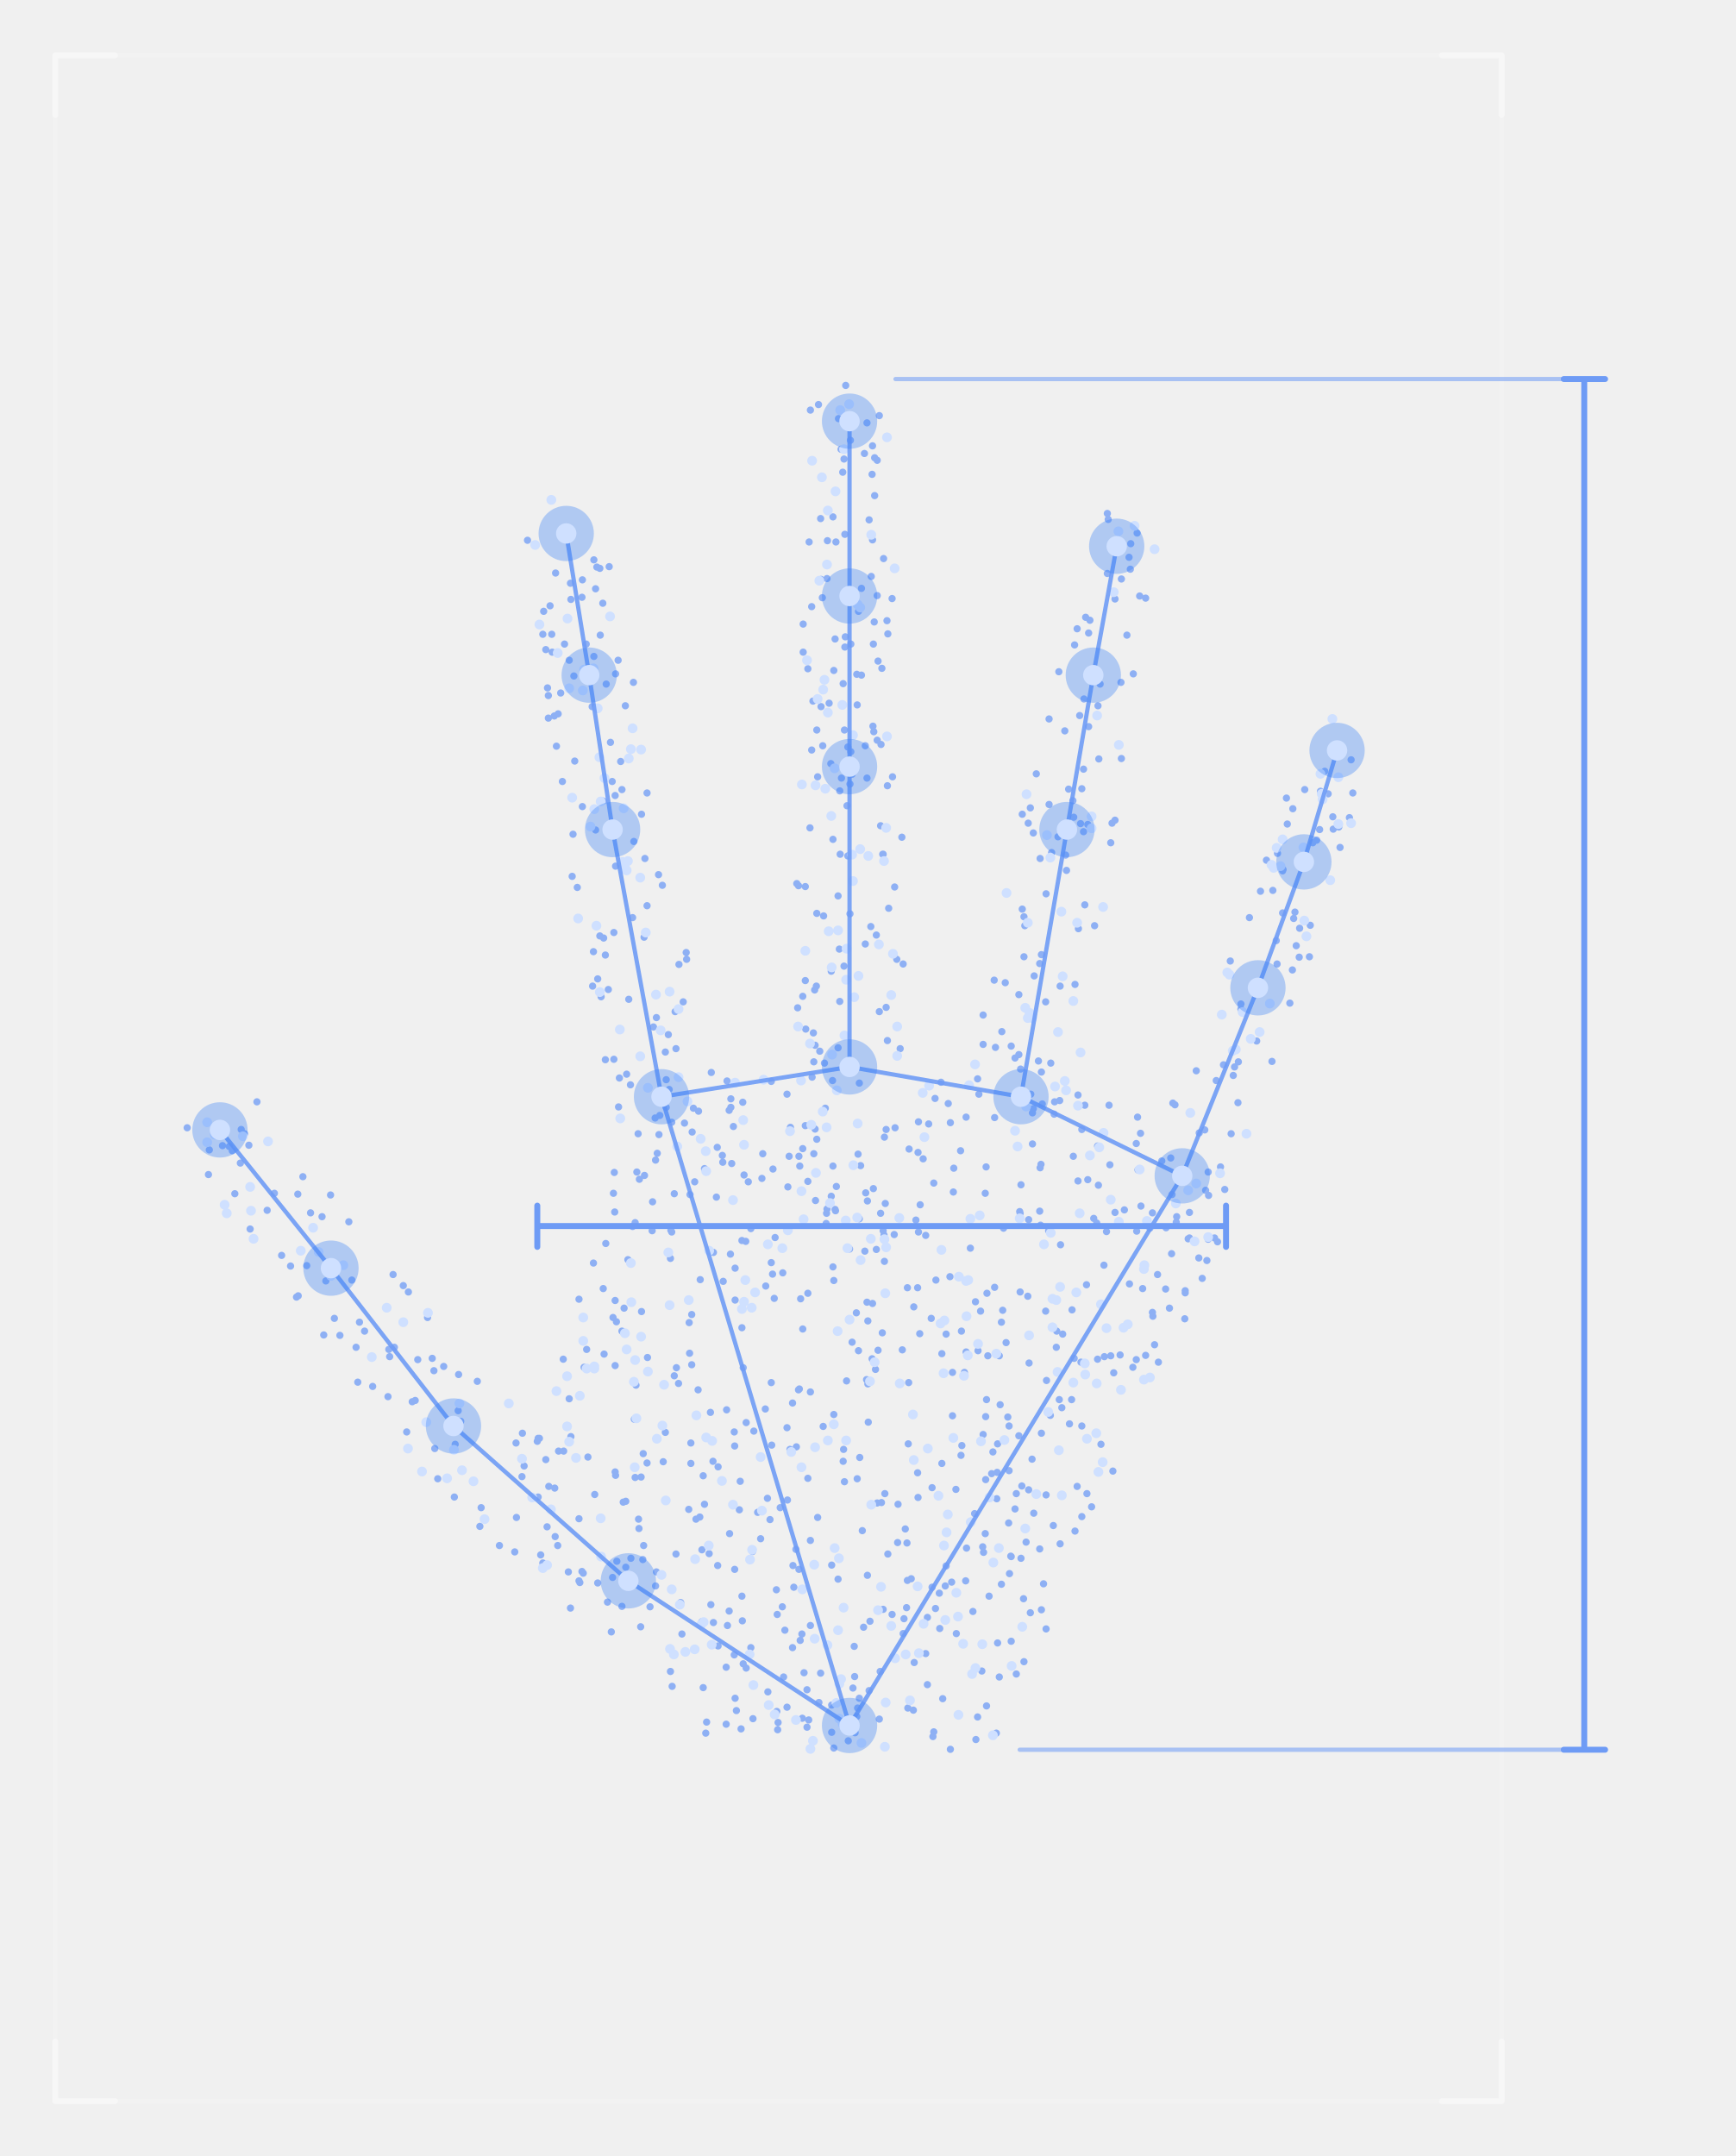
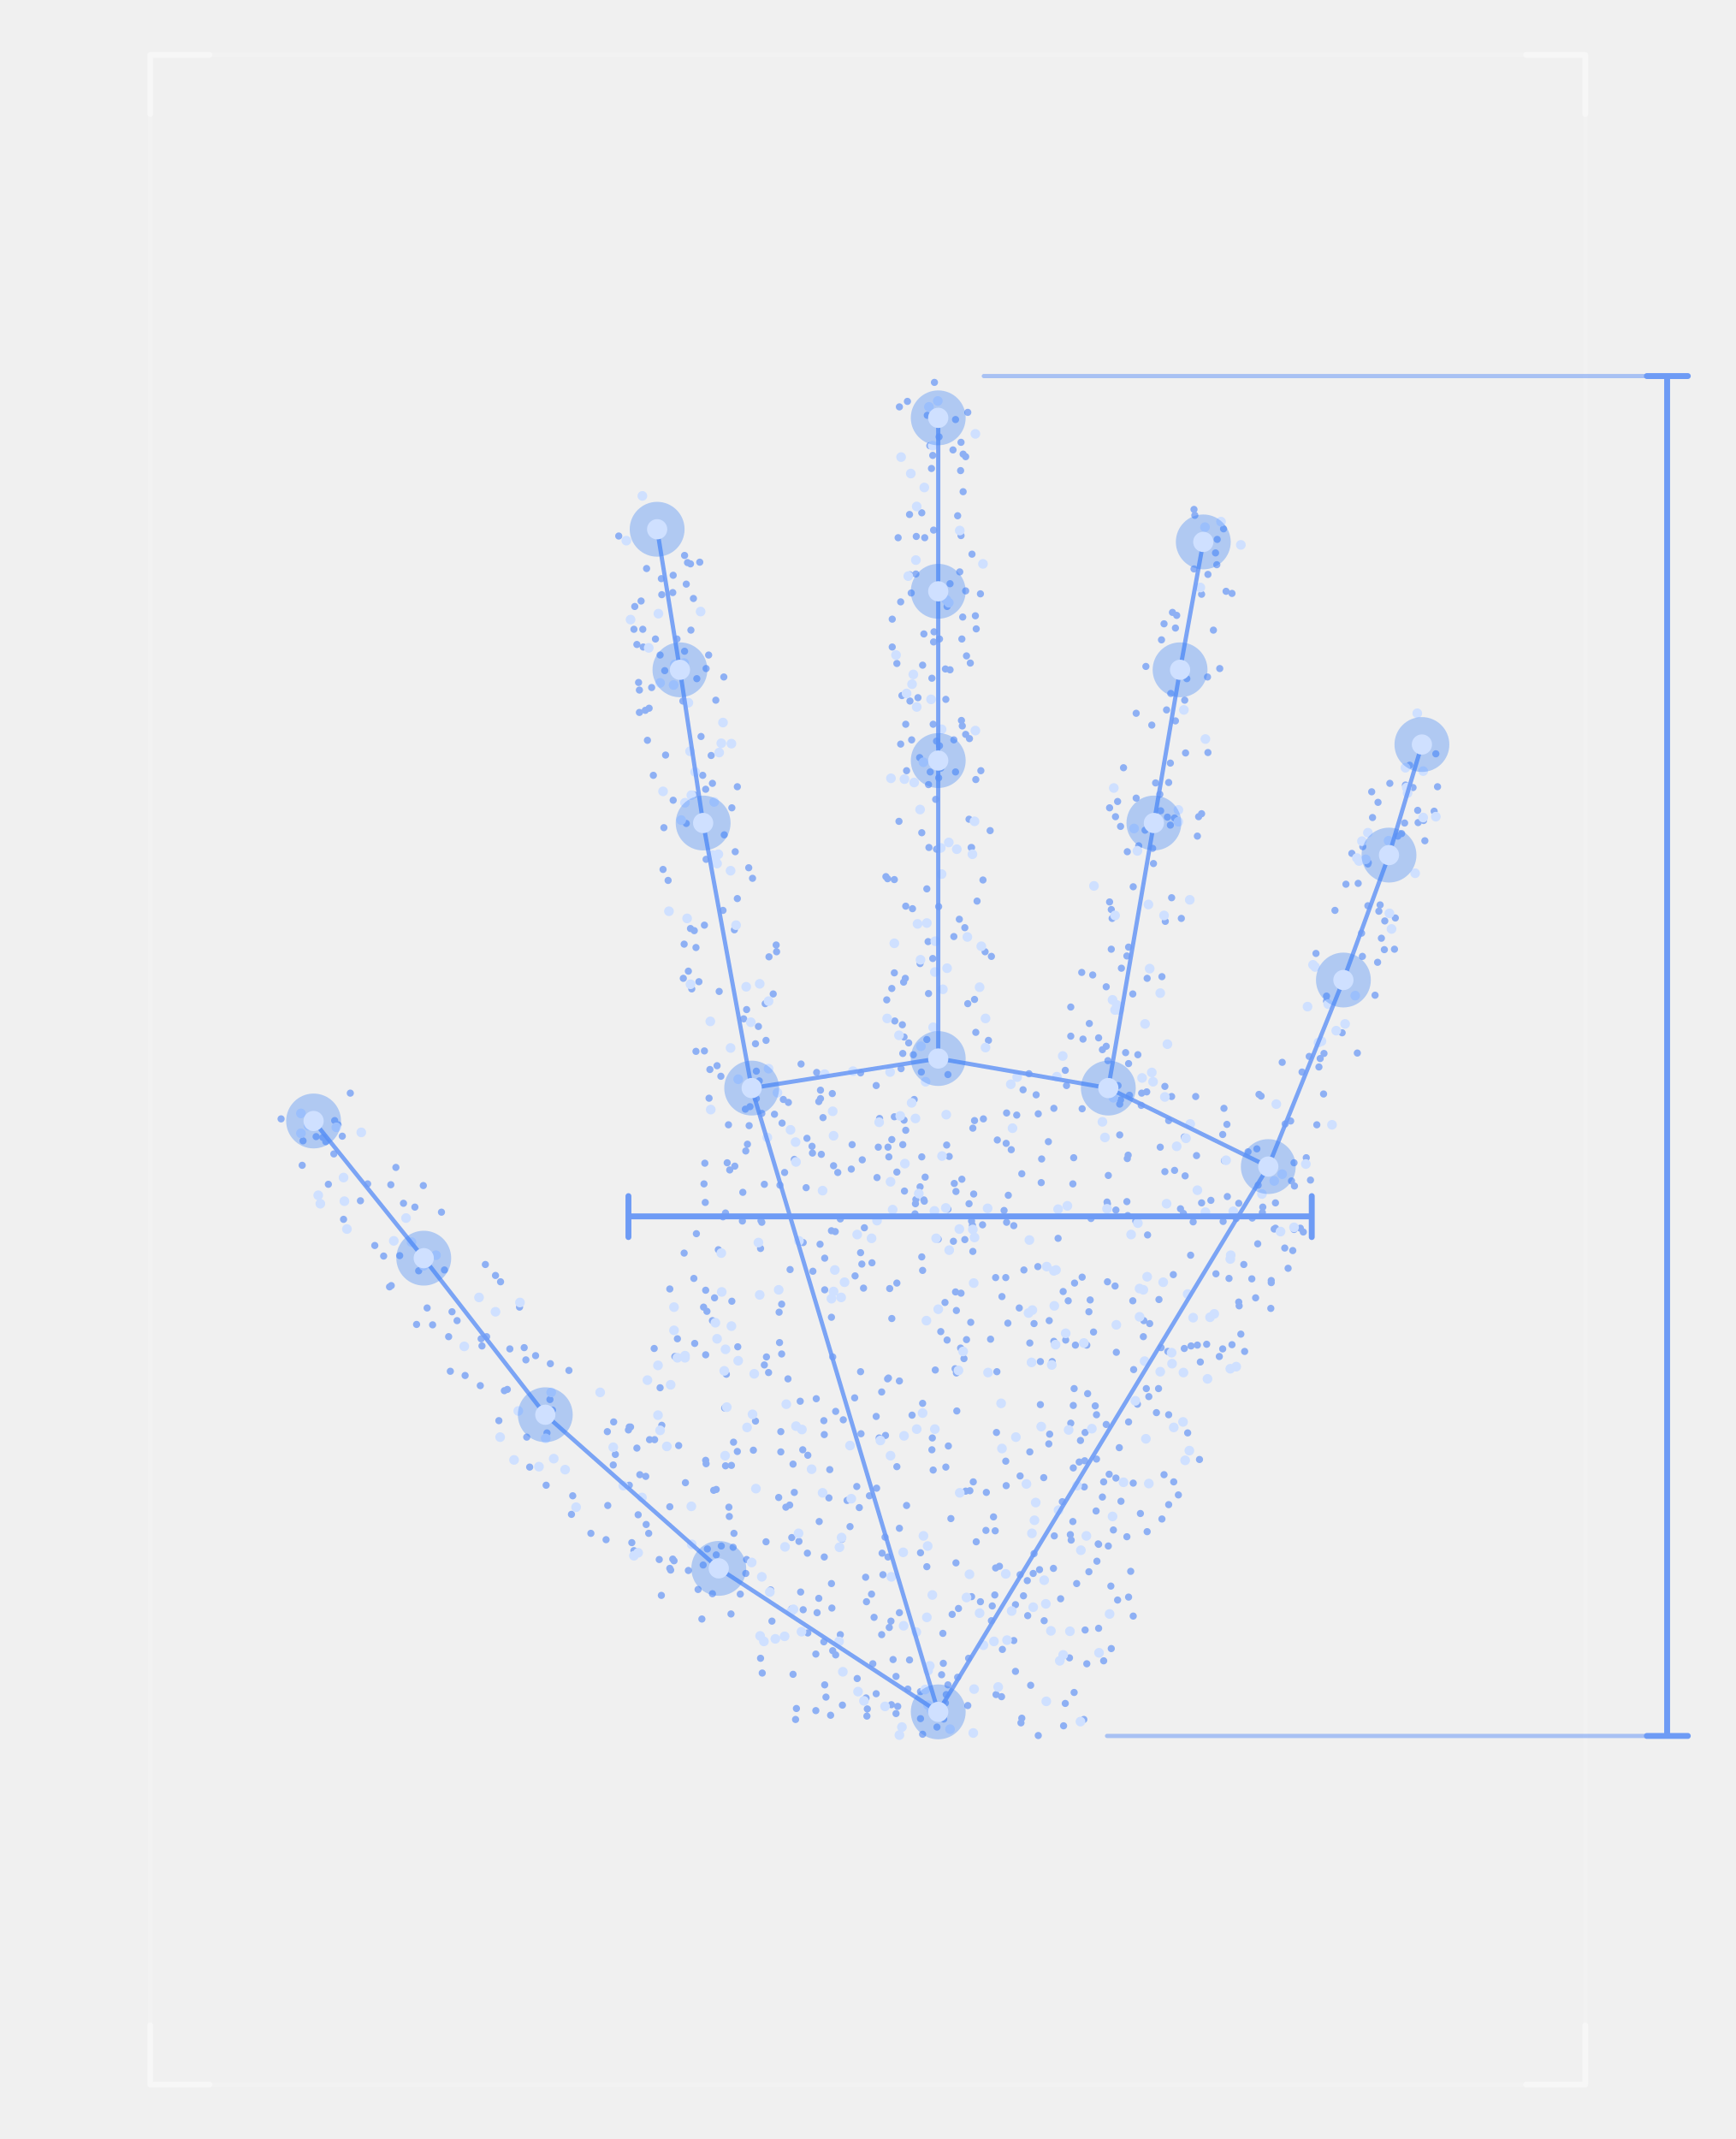
- <svg xmlns="http://www.w3.org/2000/svg" viewBox="-13 -13 408 506.8" fill="none" stroke-linecap="round" stroke-linejoin="round">
+ <svg xmlns="http://www.w3.org/2000/svg" viewBox="-35.6 -13 411.2 506.8" fill="none" stroke-linecap="round" stroke-linejoin="round">
  <rect width="340" height="480.9" stroke="#FFFFFF" stroke-opacity=".14" stroke-width="1" />
  <path d="M0 14V0H14M326 0H340V14M340 466.9V480.9H326M14 480.9H0V466.9" stroke="#FFFFFF" stroke-opacity=".4" stroke-width="1.4" />
  <path d="M259.1 286.6h0M180.8 236.9h0M131.7 145.4h0M57 267.7h0M185.7 136.7h0M289.6 180.7h0M137.2 346.3h0M167.4 339.2h0M241.3 322.2h0M250.6 165.3h0M241 180.6h0M270.2 252.6h0M135.7 275.3h0M263.2 246.7h0M118.1 350.3h0M121.1 365h0M291.4 201.4h0M235.7 183.7h0M79.4 286.6h0M142.7 195.1h0M173.3 374.3h0M300.4 181.9h0M175.6 390.9h0M186.8 171.3h0M239.2 175.2h0M115.3 139.7h0M136.5 312.6h0M158.4 365.7h0M188.8 304.5h0M137.8 178.4h0M181 247.5h0M206.1 360.1h0M182.8 184.3h0M197.2 277.2h0M161.7 308.5h0M233.9 319.7h0M229.2 176.9h0M180.4 162.3h0M209.4 300.6h0M242.9 157.8h0M123.8 127.4h0M119.5 328.1h0M117.5 348.2h0M221.5 373.2h0M162.4 321.4h0M248.8 309.7h0M190.9 269.3h0M177.5 369.1h0M178.3 236.6h0M196.7 366.5h0M298.4 168.3h0M213 299.9h0M251.3 271.4h0M158.4 248h0M187.3 169h0M227.3 178.4h0M249.1 272h0M182.8 108.5h0M260.1 259.9h0M45.5 256.2h0M247.3 107.7h0M189.5 125.3h0M185.8 77.6h0M195.6 171.7h0M226.8 290.7h0M184 233.3h0M87.5 296.7h0M177.4 181.6h0M248.6 332.8h0M178.5 219.7h0M161.4 278.6h0M192.3 266.4h0M132 354h0M233.5 276.3h0M206.8 245.2h0M193.2 127h0M245.3 165.4h0M245 256.4h0M184.1 85.4h0M171.5 370.2h0M158.8 247.3h0M231.8 211.4h0M175.1 372.6h0M164 391h0M131.5 271.9h0M236.1 245.7h0M99.2 311.7h0M164.2 323.4h0M235.9 144.9h0M193.2 340.3h0M121.7 183.1h0M195.5 132.9h0M69 274.2h0M165.8 348.7h0M143.6 240.8h0M175.8 140.3h0M122.1 165.9h0M193.4 304.4h0M60 272.1h0M89.9 334.6h0M128 207h0M178.6 252.4h0M195.3 223.8h0M276.4 253.5h0M271 262.5h0M210.9 319.8h0M149.4 326.2h0M191 297.5h0M129.5 147.8h0M123.9 176.6h0M224.1 345h0M174.7 195.2h0M243.6 341.2h0M211.2 261.6h0M152.3 383.7h0M241.3 172.4h0M120.8 315.8h0M127 125.4h0M161 335.2h0M231.5 188.8h0M219.5 362.2h0M128 120.6h0M83 290.7h0M233 311.5h0M203.2 300.5h0M257.9 272.1h0M218.8 261.3h0M224.2 322.2h0M202.3 273.8h0M69.7 287.9h0M217.1 244.2h0M161.9 263.2h0M136.7 262.5h0M94 326.5h0M123.9 123.3h0M202.9 276.6h0M179.2 343.7h0M252.7 120.8h0M263.5 274.3h0M64.5 283.6h0M176.7 393h0M247.9 260.8h0M141.9 253.7h0M72.7 299.9h0M236.6 317.9h0M128.8 175.3h0M139.1 173.4h0M252.4 118h0M85.2 306.6h0M238.2 172.5h0M209.2 359.8h0M137.7 334.2h0M245.1 152.9h0M248.4 180.5h0M216.3 293h0M176.4 228.9h0M114.1 352.5h0M144.9 250.8h0M268.8 282.7h0M173.6 360.1h0M283.3 196.5h0M186.1 167.3h0M225.9 338.1h0M273.9 261.3h0M280.7 202.7h0M253.4 145.4h0M221.2 394.4h0M124.3 308.4h0M213.1 326.8h0M184 197.6h0M147.3 371.1h0M230.6 168.9h0M247.7 246.8h0M278.1 236.6h0M232 246.5h0M239.7 346.9h0M218.6 267.5h0M289.4 174.6h0M197.8 212.5h0M182.5 354.9h0M236 316h0M304.6 165.6h0M241.8 151.3h0M115.9 150.5h0M183.3 137.2h0M190.4 162.3h0M179.2 169.6h0M196.7 127.7h0M232.9 197.1h0M93.4 323.2h0M192.6 103.5h0M195.9 200.5h0M138.4 207.3h0M190 369.5h0M111 114h0M150 247.5h0M224.7 352.9h0M174.8 355.9h0M291.1 202.9h0M137.6 369.4h0M286 236.5h0M232.8 295.2h0M277.2 237.8h0M110.2 331.6h0M123.1 292.4h0M236.2 218.8h0M59.1 284.5h0M94.8 310.1h0M126.6 118.6h0M114.6 354.4h0M79.7 303.7h0M220.8 249.7h0M194 181.1h0M193.2 161h0M124.8 138.4h0M131.6 308h0M123.1 358.6h0M122.7 195.6h0M236.3 279.6h0M191.3 109.2h0M188.7 258.3h0M155.7 355h0M262.2 259.2h0M195.3 252.5h0M186.4 396.2h0M53.2 282.1h0M177.2 114.4h0M239 294.9h0M283.2 220.3h0M133.7 294.5h0M155.8 373.9h0M189.3 261h0M250.3 305.5h0M159.7 355.9h0M193.2 95.2h0M249.1 179.8h0M194.8 277.3h0M154.7 368.4h0M89 309.2h0M218.7 334.8h0M124.9 304.2h0M133.5 340.1h0M186.8 201.8h0M118.3 328.1h0M242.4 289h0M99.8 345.8h0M233.6 156h0M74.6 312.9h0M193.7 224.8h0M278.7 224.2h0M198 349.6h0M241.1 307.2h0M294.8 211.9h0M108.3 326.2h0M221.3 339.3h0M242.2 132.1h0M227 265.5h0M178.7 269.2h0M231.4 351.1h0M169.5 360.7h0M189 273.5h0M147 363.7h0M135.7 202.7h0M115.3 330.1h0M245 306.5h0M192.2 157.7h0M192.1 293.4h0M93.8 338.9h0M272.9 241h0M131.7 333.8h0M265.6 290.4h0M239.7 218.4h0M182.8 284.8h0M207 287.9h0M126.8 338.3h0M223.5 302.6h0M190.2 93.6h0M261.9 294.5h0M224.7 372.8h0M199.8 346.4h0M49.8 271.5h0M83.9 316.5h0M126.3 218.8h0M200.2 349.7h0M160.8 341.9h0M191.5 368.1h0M157 288.2h0M240.2 336.4h0M192.6 94.6h0M169.2 277.9h0M117.8 162.4h0M121.2 127.9h0M161.6 246.1h0M188 394.3h0M286.2 196.3h0M134.1 355.4h0M42.2 267.6h0M172.1 339.6h0M178.9 218.8h0M186.3 188.2h0M222.7 295h0M200.7 257.1h0M186.1 176.4h0M159 260.5h0M228.2 349.5h0M236.2 349.9h0M241.3 252.5h0M193 206.8h0M123.8 356.4h0M247.3 121.8h0M130 219.6h0M221.4 333.1h0M206.5 394.1h0M234.6 345.6h0M178.6 232.7h0M121.9 145.9h0M197.4 252.1h0M120.6 356.5h0M254.3 112.3h0M146.5 312.2h0M222.1 317.2h0M180.5 322.3h0M278 246.2h0M255.2 270.5h0M159.8 386.2h0M142.1 249.2h0M177.5 314.2h0M168.3 312h0M242 199.7h0M174.9 313.5h0M210.7 358.9h0M127 182.1h0M172.5 258.8h0M195.6 231.6h0M47.4 246h0M157.8 318.4h0M229.2 366.1h0M56.7 291.9h0M137.3 264.2h0M136 184.8h0M128.7 128.8h0M199.3 213.6h0M154 319h0M192.1 113.9h0M95.3 321.1h0M199.3 371h0M155.4 268.4h0M239.3 258.8h0M172.7 327.7h0M188.3 295.6h0M190.7 311.3h0M301.7 181.4h0M185.4 94.9h0M271 278.3h0M185.5 335.3h0M227.6 362.8h0M185.6 139.1h0M157.7 378.9h0M55.3 284.6h0M170.4 341.4h0M288.5 191.7h0M162.9 264.8h0M248.1 305.7h0M205.3 251.2h0M202.9 250.7h0M177.5 83.4h0M165.1 342.5h0M266.6 278h0M162.4 379.1h0M179.4 82.1h0M78.6 305.9h0M268.2 238.7h0M175.7 257h0M178.1 151.8h0M238.4 321.7h0M191 312.3h0M151.2 248.2h0M184 358.2h0M184.5 187.8h0M229.9 182.8h0M88.6 306.3h0M198.6 233.5h0M231.8 365.4h0M262.4 281.7h0M44.5 253.5h0M129 305.3h0M216.8 390.6h0M140.4 269.5h0M305 173.4h0M201.8 294.2h0M144.3 243.1h0M131.6 292.7h0M134.8 221.9h0M274.9 266.6h0M219.2 305.7h0M161.2 393.4h0M232.9 369.9h0M140.6 228.4h0M241.7 182.5h0M163.5 374.3h0M236.8 300.6h0M270.4 266.8h0M40.9 256.5h0M201.9 377.8h0M272.5 278h0M208.6 386.3h0M202.8 339h0M166.1 264h0M216.8 240.6h0M63.6 288.1h0M145.5 267.6h0M71.1 311.9h0M194.2 340.2h0M265.6 290.9h0M181.9 152.3h0M219 291h0M137.8 295.3h0M242.5 338.1h0M172 388.3h0M70.7 303.7h0M160.1 389.1h0M191.3 384.4h0M151.6 287.8h0M168.6 286.5h0M261 290h0M287 208.1h0M210.3 287.1h0M209.4 355.1h0M229.9 247.6h0M218 350.6h0M242.7 264.3h0M242 246.8h0M174.5 223.9h0M193.9 379.9h0M244.3 204.6h0M185.4 214.1h0M231.4 213.5h0M158.8 245.3h0M291.7 209.3h0M138.3 350.3h0M190.5 267.4h0M159.4 251.8h0M214 358.6h0M175 261.1h0M229.7 248.6h0M147.9 251h0M230 342.7h0M245.2 265.6h0M172 322.6h0M183 397.9h0M221.9 305.7h0M228.7 180.5h0M276.2 212.9h0M169.6 389.3h0M220.8 289.6h0M157.7 392.3h0M183 288h0M148.4 212.5h0M287.3 187.6h0M254.4 249.6h0M144.6 379.9h0M155.6 256.7h0M149 297.9h0M227.7 202.5h0M121.2 324.7h0M176.9 264.7h0M152.6 340.6h0M183 144.6h0M210.4 398.2h0M227.3 200.7h0M36 263.1h0M149.6 307.8h0M180.3 127.5h0M208.4 305.2h0M178.3 258.2h0M231.4 271.7h0M244.1 273.4h0M262.5 267.8h0M233.6 176.1h0M140.3 276.3h0M227.2 336.3h0M126.6 141.3h0M167 289.3h0M130.7 370.6h0M189.5 145.7h0M152.9 394.4h0M149.1 305.1h0M133.2 364.6h0M254.1 255.8h0M161.4 362.2h0M190.4 208.9h0M235.3 303.7h0M240.5 205.3h0M185.5 158.6h0M186.9 90.5h0M131.6 333h0M139.2 306.1h0M205.9 296.9h0M304.2 179.2h0M284.7 189.2h0M124.1 356.8h0M238.9 316h0M221.9 381.2h0M258.4 303.1h0M129.8 363.6h0M137.1 344.1h0M174.1 351.2h0M181.3 272.2h0M194.4 300.3h0M265.5 297h0M159.8 285.1h0M174.8 258.8h0M143.6 247.3h0M241.7 167.8h0M171 286.2h0M190.8 293.1h0M117.4 336.8h0M187.8 374h0M231.5 261.5h0M145.5 310.4h0M159.7 326.9h0M254.9 127.1h0M127.5 217.1h0M181.2 274.6h0M234.9 246h0M194 272.2h0M152.6 261.7h0M242.9 135.8h0M218.7 320h0M180 153.1h0M290.8 215h0M180.6 202.3h0M117.3 155.3h0M187.5 383.8h0M231.6 275h0M229.6 330h0M127.3 120.3h0M159.6 376h0M130.2 120.2h0M89.2 327.5h0M217.8 379.8h0M178.2 229.8h0M161.4 299.1h0M41.6 257.5h0M132.3 142.2h0M245.6 147.8h0M187 163.7h0M134.3 239.5h0M151.1 313.7h0M194.9 283.5h0M212.9 329.1h0M204.6 375.7h0M150.6 344.1h0M185.2 147.7h0M220.7 217.4h0M226.8 272.2h0M194.6 187.8h0M131.7 190.6h0M174.7 313.7h0M137 253.5h0M288.5 201.6h0M176.9 144.2h0M145.9 233.5h0M241.3 343.5h0M158 369.1h0M131.4 262.6h0M200.6 312h0M154.1 364.2h0M43.5 260.4h0M222.5 229.5h0M202.8 257.9h0M214.1 249.6h0M232.3 359.3h0M133.2 172.6h0M205 383h0M191.8 122.5h0M152 351.3h0M194.7 118.3h0M247.1 276.5h0M226.5 220.8h0M187 138.4h0M78.2 315.3h0M256.3 127.6h0M224.3 356.9h0M192.3 138.4h0M247.5 109.1h0M245.8 326.5h0M244.8 274.5h0M142.9 330.6h0M183.6 265.9h0M210.4 250.9h0M116.7 136.1h0M136.3 274.4h0M295 204.5h0M215.7 365.8h0M169 292.2h0M176.9 334.5h0M188.5 334.6h0M166.9 318.2h0M191.1 321.3h0M132.9 166h0M195.1 269.9h0M207.9 369.8h0M153.7 352.2h0M235.4 299.9h0M176.3 195.4h0M182.7 241h0M222.9 275.7h0M266.3 278.2h0M226.5 324.5h0M218.9 388h0M190.8 169.9h0M128.1 136.3h0M175.7 221.2h0M100.1 341.4h0M134 152.9h0M65.6 296.9h0M143.4 234.3h0M129.3 211.5h0M159.8 292.6h0M127.5 359.1h0M234.8 248.9h0M292.5 205.2h0M252.5 288.8h0M200.3 358.5h0M211.8 371h0M200.1 364.9h0M197.3 195.5h0M192.4 159h0M201.7 389h0M179.5 387.2h0M182.4 215.3h0M185.6 127.1h0M192.8 308.9h0M297.2 182h0M223.3 218h0M293.7 172.6h0M181.4 271.2h0M152.3 333.9h0M206.3 395.2h0M168.3 241.2h0M214.2 350.9h0M210.9 309.6h0M188.6 388.5h0M136.3 334.3h0M66.9 300.9h0M214.1 304.8h0M135.9 147.4h0M234 236.9h0M176.3 251.6h0M119.4 306.5h0M139.1 199.9h0M141.3 226.2h0M200.5 326.4h0M184.4 222.4h0M206.9 365.1h0M229.3 244.2h0M200.3 289.7h0M213.7 309.6h0M216.1 342.8h0M120.8 142.2h0M269.6 287.5h0M172.2 266h0M246.5 284.4h0M182.3 166.5h0M288.5 184.2h0M113.5 325.1h0M161.7 378.1h0M57.1 291.6h0M145.9 352.3h0M185.2 330.5h0M175.2 292.3h0M183.3 271.3h0M180 123.2h0M234.2 187.4h0M126.2 153.1h0M211.1 267.2h0M119.2 170.7h0M129.4 279.3h0M252.8 114.8h0M192 98.5h0M218.6 347.5h0M218.1 225.6h0M121.5 193h0M179.7 234.1h0M152 368.2h0M156.8 258.6h0M131.9 297.7h0M147.6 222.5h0M287.2 213.6h0M175.7 299.4h0M138.5 263.3h0M225.9 380.5h0M231.1 236.4h0M227.9 204.6h0M255.1 253.4h0M121.1 124.1h0M299.2 173.6h0M221.5 326.4h0M129.3 236.1h0M223.9 320.1h0M239.4 179.1h0M36.2 257.3h0M168.7 261.8h0M43.7 252.5h0M144.1 230.2h0M250.6 123.1h0M116.3 129.4h0M154.7 281.4h0M134.6 283.1h0M251.9 136.3h0M148.3 210.9h0M188.5 152.7h0M225.6 235.7h0M237.5 188h0M208.4 331h0M156.9 260.2h0M182.5 387.8h0M183 319.5h0M228.8 337.2h0M237.7 191.6h0M135.3 353.3h0M206.5 265.1h0M292.4 212h0M204.6 277.4h0M207.8 361.5h0M167.5 384.7h0M81.8 289.2h0M193.4 142.4h0M187.3 302.5h0M149.2 267.8h0M138.1 353.6h0M217.5 295.2h0M195.7 136h0M188.8 130.7h0M240.4 244.4h0M161.5 368h0M169.8 393.6h0M270.7 283.3h0M290.2 222.8h0M239.6 138.6h0M194.5 187.8h0M182.4 268.2h0M261.1 275.6h0M297.4 173h0M228.9 307.4h0M39.3 256.3h0M141.5 258.1h0M94.7 318.6h0M227 353.3h0M130.9 170.7h0M45.8 275.9h0M184.8 169.9h0M158.5 347.5h0M115.7 148.7h0M117.6 121.7h0M141.1 259.7h0M144.9 276.6h0M198.1 340.6h0M116 336.4h0M225.6 341.7h0M177.5 349.1h0M254.5 262h0M230.1 216.4h0M194.6 276.3h0M139.1 330.9h0M186.7 280.6h0M200.4 388.5h0M109.7 334.1h0M240.2 134.8h0M195.7 352.3h0M171.2 381.2h0M125.2 329.5h0M113.8 325.1h0M242.7 180.8h0M192.5 133.2h0M139.8 364.7h0M175.5 371.1h0M218.2 351.9h0M179.9 108.9h0M82.6 323.6h0M131.2 267.5h0M186 311.6h0M157.9 241.1h0M146 308.5h0M184.4 172.9h0M135.2 242h0M158.7 281.8h0M263.6 273h0M186.2 127.9h0M141.3 356.5h0M175.8 133.7h0M191.7 204.8h0M300.3 179h0M202.7 333.2h0M195 338.1h0M163.9 351.7h0M220.1 333.4h0M192.1 91.8h0M183.5 114.4h0M209.9 246.4h0M290.9 177.1h0M131.1 296.7h0M231.8 239h0M199 183.8h0M172 244.2h0M231.7 260.7h0M176 380.2h0M243.2 132.8h0M154.6 330.5h0M119.7 138.4h0M131.3 236h0M149.6 296h0M168.3 283.8h0M253.3 308.4h0M211.7 337.1h0M177.8 163.3h0M194.3 144.1h0M221 233.2h0M227.7 211.9h0M274.6 237.3h0M240.8 155.2h0M58.2 263.6h0M296.5 184.5h0M143.4 323.7h0M181.4 123h0M182.5 394.2h0M113.5 338.9h0M148.9 341.8h0M278.7 223h0M189 241.6h0M199.5 367.5h0M271.1 268h0M182.8 261.1h0M109.8 323.9h0M188.4 145.5h0M153.1 391.8h0M228.8 273.7h0M51.5 267.5h0M193.7 391.1h0M201.2 358.1h0M240.4 264.6h0M169.7 366.5h0M179 201.7h0M248.1 185.1h0M115.6 345.9h0M193.7 84.7h0M141 249.8h0M185.3 327.7h0M176.3 217.5h0M104.4 350.3h0M136.1 320.6h0M168 344.2h0M134.1 339.9h0M138.6 188.8h0M71.5 297.8h0M174.3 194.7h0M220.4 328.3h0M232.9 338.4h0M84.6 316.2h0M168.4 326.7h0M194.6 365.3h0M173.4 355h0M250.5 147.4h0M212.8 257.5h0M206.1 336.7h0M208.2 241.4h0M141.1 359.8h0M227.7 377.6h0M176.7 384.2h0M254.1 306.6h0M172.8 252h0M226.7 271.8h0M199.1 304.3h0M177.1 391.3h0M193 280.7h0M177.8 129.6h0M204 259.4h0M190.9 357.3h0M224.6 352.8h0M186.3 162.6h0M131.6 174h0M276.9 239.8h0M215.1 280.4h0M246.6 305.9h0M190.8 86.4h0M183.4 271.6h0M159.6 323.6h0M166.3 258.2h0M189 386.2h0M196.8 169.6h0M91.3 308.2h0M149.4 331h0M282.4 231.7h0M131 357.8h0M169.9 391.9h0M218.9 316h0M146.6 213.7h0M179.9 380.3h0M231.8 323.9h0M128.9 207.5h0M149.7 253.1h0M185.1 98h0M273.2 278.9h0M216.4 395.9h0M144.6 282.8h0M194.1 162h0M128.3 221.3h0M237.3 158.8h0M258 296.4h0M130.5 161.5h0M257.3 275.7h0M64.7 267.9h0M181.5 114.1h0M224.2 332.7h0M138.2 328.7h0M254.2 276.4h0M145 383.4h0M176.9 291h0M31 252.1h0M114.8 130.7h0M239.5 306.3h0M179 254.8h0M268.9 253.3h0M190.3 281.1h0M126.5 210.7h0M188.4 390.5h0M163.5 275.8h0M114.6 136.1h0M226.5 234.9h0M94.9 323.3h0M78.4 304.2h0M150.3 264.8h0M173.3 316.8h0M123.3 359h0M162.3 278.8h0M202.7 289.7h0M118.2 154.8h0M288.6 191.4h0M205 367.2h0M62.7 273h0M226.9 238.3h0M179 158.6h0M216.9 304.5h0M126.5 283.9h0M189.1 329.6h0M229.7 255.9h0M132.6 240.4h0M257.9 295.5h0M115.9 155.8h0M155.8 331.8h0M224.7 232.9h0M255.6 289.9h0M184.3 210.1h0M203.3 270.2h0M141.8 192.6h0M192 306.4h0M133.2 299.9h0M113.3 325.8h0M108 351.8h0M174.2 327.1h0M302 186.2h0M123.1 344h0M128.8 289.9h0M194.9 254.3h0M218.1 324.2h0M131.3 206.2h0M259.3 307.2h0M170.9 364.7h0M118.8 149.9h0M218.1 232.5h0M189.7 346.8h0M295.6 185.1h0M63.1 300.8h0M222.4 297.8h0M116.8 140.3h0M187.9 381.1h0M232.8 222.5h0M249.1 127.8h0M262.7 246.3h0M177.9 240.2h0M266.6 272h0M154.2 239.1h0M145.7 224.8h0M144.7 276.2h0M184.7 92.6h0M222.4 359.4h0M108.4 343.7h0M151.5 343.6h0M256.3 305.6h0M185.6 112.6h0M132.4 247.2h0M228.6 291.7h0" stroke="#6E9BF5" stroke-opacity=".75" stroke-width="1.7" />
  <path d="M191.5 311.7h0M208.1 298.1h0M175.5 171.4h0M165.8 329.5h0M220.5 354.3h0M134.8 165.3h0M205.4 242.2h0M185.8 273.9h0M183 321.8h0M166.5 240.8h0M146.5 224.2h0M136.2 331.9h0M185.3 364.9h0M301.6 169.7h0M245.2 333h0M100.9 344.1h0M244.9 155.2h0M135.3 283.9h0M233.4 318.9h0M181.5 373.7h0M169.1 390h0M228.6 226.3h0M175.4 331.9h0M124 149.3h0M215.1 273.5h0M39.8 270.2h0M135.3 163.1h0M144.5 374.6h0M130.4 131.9h0M187.3 187.9h0M211.8 361.4h0M228.3 173.7h0M214.5 305.6h0M288.5 184.3h0M175.9 273.6h0M217.9 373.5h0M216.9 302.9h0M237.6 243.3h0M153.7 281h0M215.5 380.5h0M253.7 110.6h0M135.4 293.1h0M127.5 153.5h0M201.8 330.2h0M181.6 325.6h0M164.5 290.8h0M161.4 294.7h0M244.8 312.2h0M273.8 262.8h0M235.3 292.6h0M170.9 280.4h0M209.2 367.8h0M205.1 327.5h0M116.5 341.8h0M247.1 299.2h0M181.6 107h0M297.9 174.9h0M106.6 316.9h0M233.1 183.3h0M146.2 256.5h0M144.4 293.8h0M185.9 325.6h0M173 328.3h0M250 274.2h0M142.3 229.2h0M161.9 256.1h0M137.5 235.3h0M141.4 325.2h0M150.4 353.5h0M235.7 229.6h0M226.7 273.4h0M212.2 367h0M113.8 133.8h0M178.5 372.2h0M276.8 234h0M220.4 394.9h0M152.9 257.6h0M133.3 189.6h0M287.1 186.3h0M137.7 163.2h0M241 234.4h0M138.8 206.2h0M183.2 350.9h0M180.5 149.1h0M193.6 209h0M185.4 92.6h0M232.4 279.5h0M153 324.9h0M277.5 233.7h0M188.8 216.4h0M214.6 287.9h0M243.6 181.7h0M214.2 296.4h0M137.5 193.3h0M126.7 177.2h0M159.3 269.1h0M293.4 186.2h0M217.3 272.7h0M208.3 280.8h0M46.6 278.2h0M183.2 167.6h0M184.2 353.3h0M179.6 123.5h0M128.3 352.9h0M142.7 322.1h0M143.5 339.7h0M202.7 359.9h0M250 162.1h0M187.5 194.1h0M204.3 254.3h0M133.9 190.8h0M249.9 111.9h0M139.3 242.7h0M124.1 302.2h0M250.5 313.7h0M200.9 386.7h0M233.9 188.6h0M175.6 360.6h0M118.1 140.5h0M197.9 235.2h0M183.6 387.3h0M146.5 240.2h0M196.5 220.9h0M188.6 129.1h0M246.3 200.2h0M226.2 256.5h0M234.4 292.3h0M243.2 258.6h0M304.6 180.5h0M163.2 375.9h0M244.7 323.9h0M126.5 144.1h0M178.7 171.6h0M203 375.6h0M189.3 283.2h0M245.4 256.7h0M186.7 297.2h0M255.9 285.3h0M275.5 215.6h0M209.5 347.2h0M243.6 178.9h0M195.2 387.2h0M136.6 320.4h0M235 242.4h0M188.5 273.2h0M186.2 280.4h0M116.6 104.5h0M164.1 383.1h0M184.3 391h0M150.7 319.7h0M213.6 310.4h0M248.8 126.2h0M214.8 242.1h0M185 152.7h0M196.5 369.2h0M98.3 335.2h0M151.8 368.9h0M145.4 375.9h0M215.2 344.8h0M246.2 330.7h0M236.6 338.5h0M268.2 265.2h0M209.8 343h0M146.8 364.2h0M45.8 266h0M184.5 83.4h0M182.4 178.8h0M279.1 224.9h0M236.8 216.5h0M239.3 222.3h0M172.7 252.9h0M297.4 168.9h0M141.2 220.8h0M178.8 262.7h0M236.2 289.5h0M242 307.5h0M139.3 309.4h0M198.5 312.2h0M239.3 312h0M254.9 261.9h0M120.3 322.3h0M182.5 214.4h0M127.2 204.6h0M208.9 350.3h0M167.7 387.8h0M212.4 287.1h0M178.6 327.2h0M230.6 338.2h0M112.8 115.1h0M234.4 299h0M57.7 281h0M156.7 335.1h0M182.6 234.9h0M178.1 396.2h0M136 311.8h0M134.3 191.6h0M181.4 119.7h0M204.1 368.7h0M181.8 205.9h0M189.5 396.7h0M293.6 203.4h0M246.4 253.3h0M177.4 232.3h0M122.4 329.7h0M213.4 373.4h0M221.2 305.2h0M180.8 146.8h0M114.6 355.6h0M198.4 273.3h0M256.6 274h0M172.2 276.2h0M44.1 254.1h0M67.7 284.4h0M185.5 230.4h0M216.3 379.1h0M195 397.6h0M132.8 249.9h0M195.1 291h0M177.7 251.4h0M266.8 248.6h0M209 297.4h0M93.7 327.8h0M181.3 252h0M214.1 288.1h0M125.8 181.3h0M271 277.8h0M266.3 266.8h0M180.4 248.3h0M225.6 252.8h0M50 255.3h0M294.1 207.1h0M194.9 278.3h0M300.2 156h0M128.2 343.9h0M201.6 319.5h0M286.4 191h0M179.2 151.3h0M285.5 222.9h0M189.2 129.8h0M257.3 310.8h0M223.1 325.5h0M163.3 353.6h0M191.8 340.7h0M77.9 294.4h0M95.6 332.6h0M195.5 160.1h0M224.8 378.6h0M137.7 301.2h0M187.6 260.9h0M182.1 269.8h0M301.6 180.7h0M219.6 339h0M227.3 369.4h0M194.8 189.4h0M181.6 154.5h0M283.1 229.6h0M211.1 325h0M235.9 327.9h0M299.7 193.9h0M242.5 325.2h0M136.3 306.7h0M276 216.1h0M229 225.1h0M185.1 392.2h0M162.2 287.9h0M154.4 325.7h0M175.3 241h0M148.1 375.3h0M95 316.9h0M115.6 354.9h0M152.4 368.3h0M117.8 314h0M183.7 243.3h0M228 346.3h0M126.7 308.2h0M134.3 304.2h0M148.6 245.9h0M174.1 391.3h0M154.3 373.6h0M166.1 342.1h0M280 253.5h0M186.6 82h0M46 271.6h0M186 210h0M161.9 293h0M228.2 247.1h0M122.9 202.9h0M194.1 360h0M297.7 173.6h0M132.7 229h0M148.9 292.6h0M151.7 254.7h0M40.3 272.2h0M121.5 174.5h0M134.6 189.4h0M92.1 334.5h0M191.7 278.2h0M193.4 365.5h0M176.3 210.5h0M212.3 390.1h0M178.4 354.8h0M197.3 120.6h0M285.9 190.3h0M120.8 148.8h0M228.6 203.9h0M192.6 307.2h0M112.1 339h0M143.1 312.5h0M196.9 211.2h0M153.6 350.3h0M187.8 221.4h0M124.3 144.4h0M255.9 311.3h0M240.2 203.9h0M120.8 325.9h0M263.4 269.9h0M187.5 159.8h0M185.9 217.3h0M235.6 309.5h0M191.1 188.2h0M81.8 297.8h0M144.4 220.1h0M120.3 310.5h0M229.6 226.3h0M120.4 132.4h0M248.1 269h0M245.8 293.6h0M163.8 351.3h0M288 190.6h0M177.5 398.1h0M181 172.4h0M216.2 237.2h0M35.7 250.8h0M64.8 286.9h0M242.1 310.1h0M251.1 299.1h0M217.6 325.8h0M189.2 186.6h0M86.2 332.9h0M208.8 309.8h0M184 205.7h0M37.5 253.7h0M258.4 116.1h0M183.9 299.9h0M35.7 255.5h0M74.4 306h0M124.9 308.7h0M61.9 281.3h0M175.4 267h0M274.2 225.5h0M142.5 357.2h0M87.6 295.6h0M129.1 169.9h0M126.7 308.7h0M207.6 338.6h0M127.9 165h0M174.6 228.3h0M124.1 296.7h0M184.3 382.8h0M177.9 95.3h0M159.3 340.7h0M167.5 279.5h0M87.2 321.3h0M267.8 278.8h0M184 370.2h0M144.1 281.4h0M191.8 112.7h0M197.9 228.3h0M256 284.4h0M195.5 89.8h0M109.7 329.9h0M237.3 241.1h0M60.6 275.6h0M153 262.3h0M281 231.2h0M199.9 375.9h0M183.4 102.5h0M240.4 246.9h0M133.9 300.4h0M228 223.9h0M128 220.2h0M180.2 99.2h0M188.6 251.1h0M133.6 177h0M203.9 243.9h0M240.8 272.2h0M159.8 241.5h0M161.7 250.3h0M82.9 327.5h0M176.7 142.2h0M135.7 158.2h0M197.4 376.8h0M184.7 381.7h0M123.3 315.1h0M195.3 280.2h0M236.5 201.3h0M150.3 374.7h0M228.9 300.9h0M221.8 350.9h0M163.7 294.4h0M144.9 360.6h0M128.2 175.4h0M234 276.8h0M240 290.8h0M223.6 196.9h0M252.1 298.3h0M195.3 181.6h0" stroke="#CFE0FF" stroke-width="2.3" />
  <path d="M186.7 392.6L134.7 358.6M134.7 358.6L93.6 322.2M93.6 322.2L64.8 285.1M64.8 285.1L38.7 252.6M186.7 392.6L142.5 244.8M142.5 244.8L131 182M131 182L125.5 145.7M125.5 145.7L120.1 112.4M142.5 244.8L186.7 237.8M186.7 237.8L186.7 167.2M186.7 167.2L186.7 127.1M186.7 127.1L186.7 86M186.7 237.8L227 244.8M227 244.8L237.8 182M237.8 182L244 145.7M244 145.7L249.5 115.4M227 244.8L264.9 263.4M186.7 392.6L264.9 263.4M264.9 263.4L282.7 219.2M282.7 219.2L293.5 189.6M293.5 189.6L301.3 163.4" stroke="#6E9BF5" stroke-opacity=".9" stroke-width="1" />
  <g fill="#3B82F6" fill-opacity=".35">
    <circle cx="186.7" cy="392.6" r="6.5" />
    <circle cx="134.7" cy="358.6" r="6.5" />
    <circle cx="93.6" cy="322.2" r="6.5" />
    <circle cx="64.8" cy="285.1" r="6.5" />
    <circle cx="38.7" cy="252.6" r="6.5" />
    <circle cx="142.5" cy="244.8" r="6.5" />
    <circle cx="131" cy="182" r="6.5" />
    <circle cx="125.5" cy="145.7" r="6.5" />
    <circle cx="120.1" cy="112.4" r="6.5" />
    <circle cx="186.7" cy="237.8" r="6.5" />
    <circle cx="186.7" cy="167.2" r="6.5" />
    <circle cx="186.7" cy="127.1" r="6.5" />
    <circle cx="186.7" cy="86" r="6.5" />
    <circle cx="227" cy="244.8" r="6.5" />
    <circle cx="237.8" cy="182" r="6.5" />
    <circle cx="244" cy="145.7" r="6.5" />
    <circle cx="249.5" cy="115.4" r="6.5" />
    <circle cx="264.9" cy="263.4" r="6.5" />
    <circle cx="282.7" cy="219.2" r="6.5" />
    <circle cx="293.5" cy="189.6" r="6.5" />
    <circle cx="301.3" cy="163.4" r="6.5" />
  </g>
  <g fill="#CFE0FF">
    <circle cx="186.7" cy="392.6" r="2.4" />
    <circle cx="134.7" cy="358.6" r="2.4" />
    <circle cx="93.6" cy="322.2" r="2.4" />
    <circle cx="64.8" cy="285.1" r="2.4" />
    <circle cx="38.7" cy="252.6" r="2.4" />
    <circle cx="142.5" cy="244.8" r="2.4" />
    <circle cx="131" cy="182" r="2.4" />
    <circle cx="125.5" cy="145.7" r="2.4" />
    <circle cx="120.1" cy="112.4" r="2.4" />
    <circle cx="186.7" cy="237.8" r="2.4" />
    <circle cx="186.7" cy="167.2" r="2.4" />
    <circle cx="186.7" cy="127.1" r="2.4" />
    <circle cx="186.7" cy="86" r="2.4" />
    <circle cx="227" cy="244.8" r="2.4" />
    <circle cx="237.8" cy="182" r="2.4" />
    <circle cx="244" cy="145.7" r="2.4" />
    <circle cx="249.5" cy="115.4" r="2.4" />
    <circle cx="264.9" cy="263.4" r="2.4" />
    <circle cx="282.7" cy="219.2" r="2.4" />
    <circle cx="293.5" cy="189.6" r="2.4" />
    <circle cx="301.3" cy="163.4" r="2.4" />
  </g>
  <path d="M197.5 76.1L359.4 76.1M226.7 398.3L359.4 398.3" stroke="#6E9BF5" stroke-opacity=".55" stroke-width="1" />
  <path d="M359.4 76.1L359.4 398.3M113.3 275.2L275.2 275.2M354.6 76.1L364.3 76.1M354.6 398.3L364.3 398.3M113.3 270.4L113.3 280.1M275.2 270.4L275.2 280.1" stroke="#6E9BF5" stroke-width="1.4" />
</svg>
